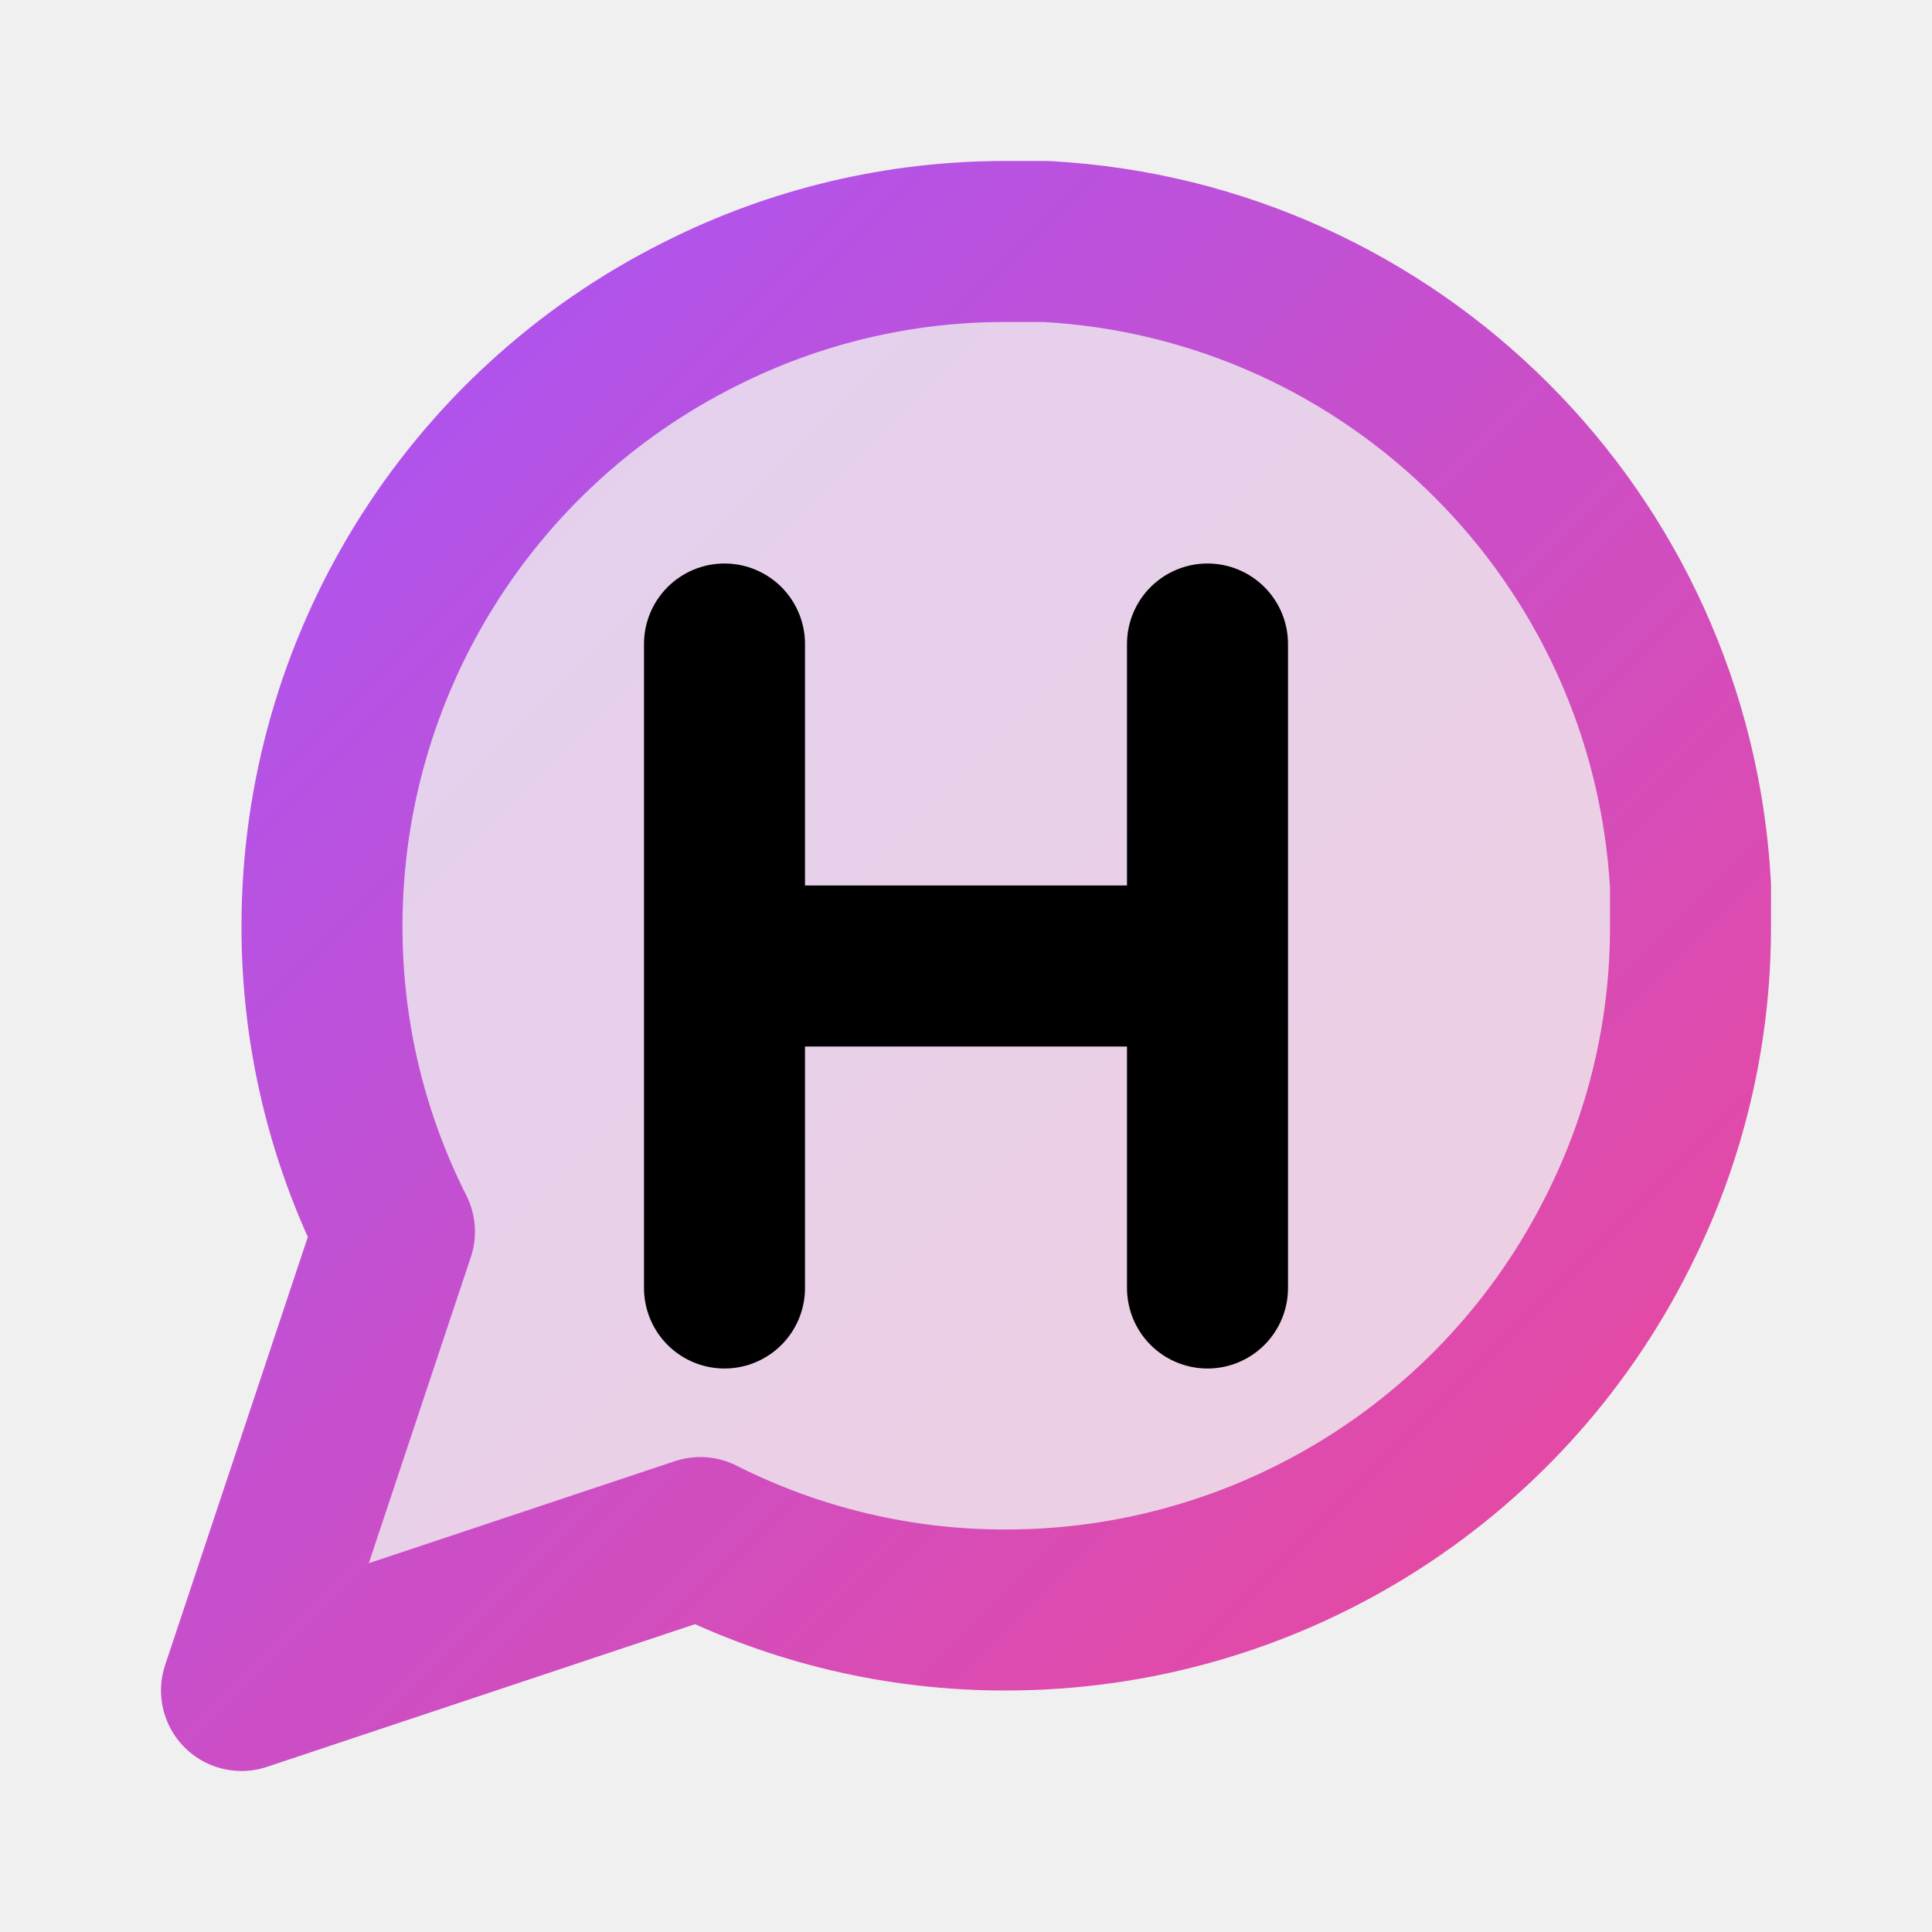
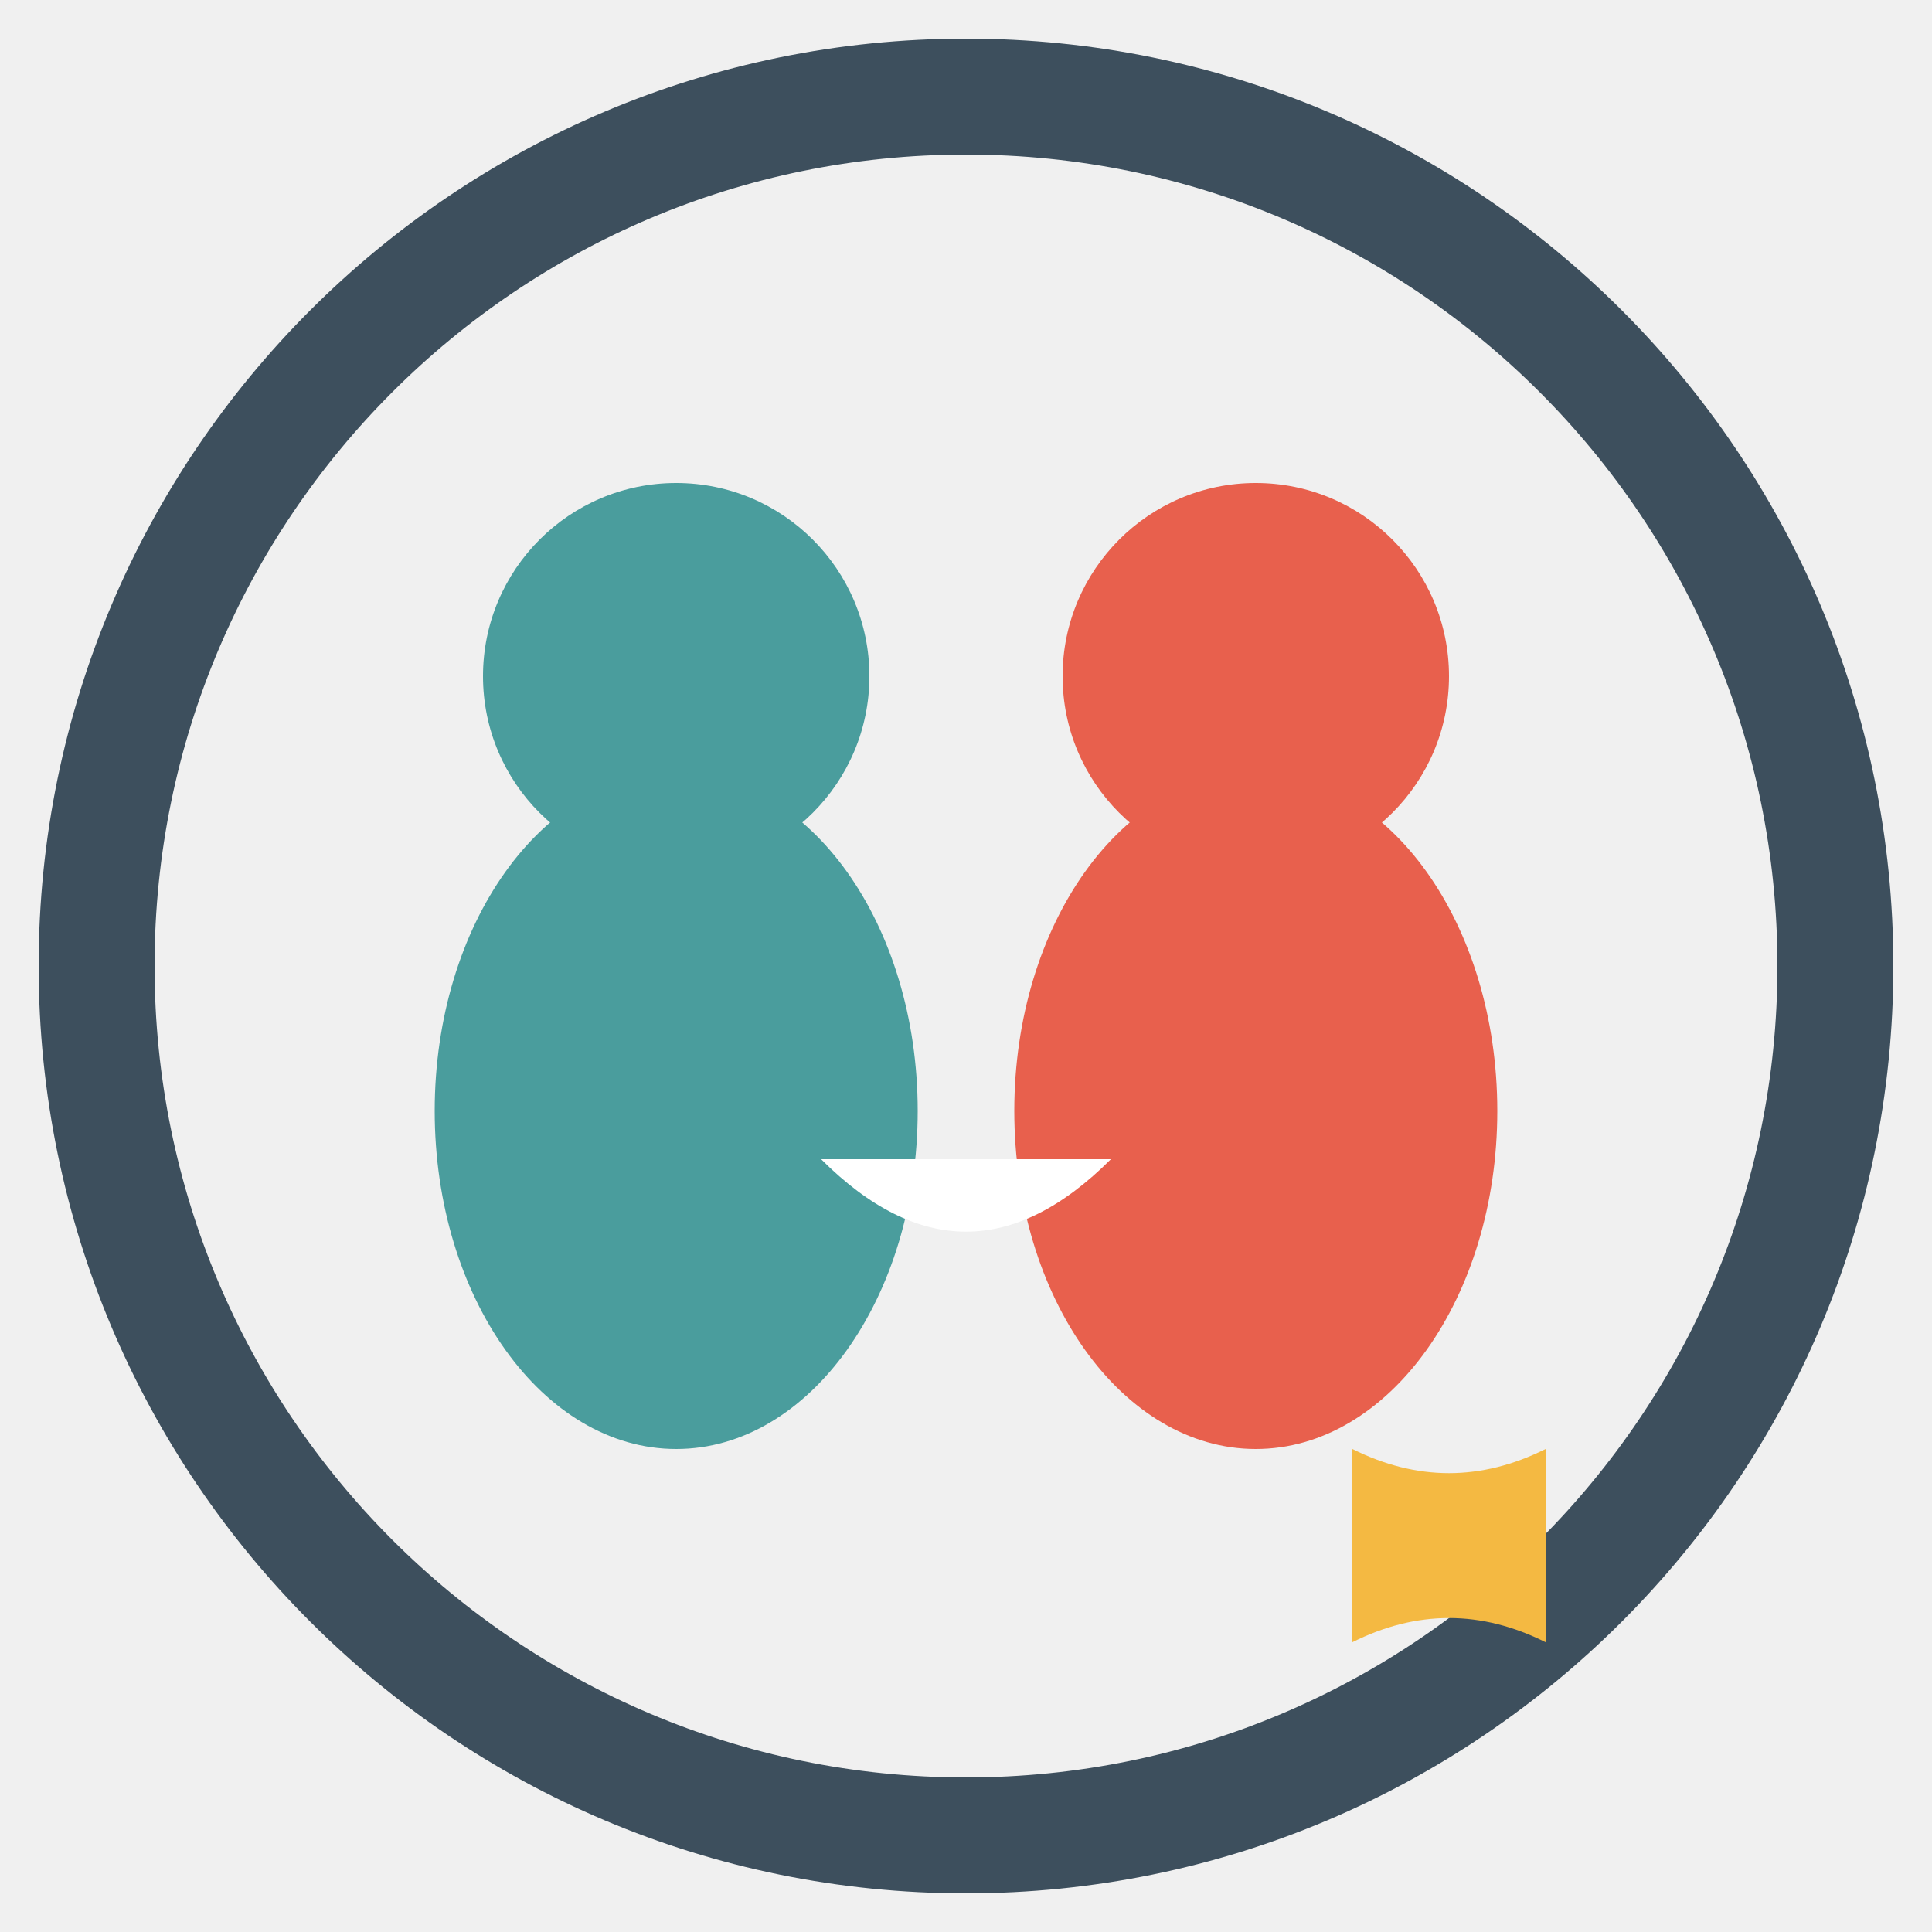
- <svg xmlns="http://www.w3.org/2000/svg" viewBox="0 0 24 24" fill="none" stroke="currentColor" stroke-width="2" stroke-linecap="round" stroke-linejoin="round">
-   <defs>
-     <linearGradient id="logo-gradient" x1="0" y1="0" x2="1" y2="1">
-       <stop offset="0%" stop-color="#a855f7" />
-       <stop offset="100%" stop-color="#ec4899" />
-     </linearGradient>
-   </defs>
-   <path d="M21 11.5a8.38 8.38 0 0 1-.9 3.8 8.5 8.5 0 0 1-7.6 4.7 8.38 8.38 0 0 1-3.8-.9L3 21l1.9-5.7a8.38 8.38 0 0 1-.9-3.8 8.5 8.5 0 0 1 4.7-7.6 8.38 8.38 0 0 1 3.8-.9h.5a8.48 8.48 0 0 1 8 8v.5z" fill="url(#logo-gradient)" stroke="none" opacity="0.2" />
-   <path d="M21 11.5a8.38 8.38 0 0 1-.9 3.8 8.5 8.5 0 0 1-7.6 4.7 8.38 8.38 0 0 1-3.8-.9L3 21l1.9-5.7a8.38 8.38 0 0 1-.9-3.8 8.5 8.5 0 0 1 4.7-7.6 8.38 8.38 0 0 1 3.8-.9h.5a8.48 8.48 0 0 1 8 8v.5z" stroke="url(#logo-gradient)" stroke-width="2" fill="none" />
-   <path d="M9 8v8M15 8v8M9 12h6" stroke="currentColor" stroke-width="2" />
+ <svg xmlns="http://www.w3.org/2000/svg" viewBox="0 0 200 200" fill="none">
+   <circle cx="100" cy="100" r="90" stroke="#3d4f5d" stroke-width="12" fill="none" />
+   <circle cx="70" cy="70" r="20" fill="#4a9d9d" />
+   <ellipse cx="70" cy="115" rx="25" ry="35" fill="#4a9d9d" />
+   <circle cx="130" cy="70" r="20" fill="#e8604d" />
+   <ellipse cx="130" cy="115" rx="25" ry="35" fill="#e8604d" />
+   <path d="M 85 120 Q 100 135 115 120" fill="white" stroke="none" />
+   <path d="M 140 150 Q 150 155 160 150 L 160 170 Q 150 165 140 170 Z" fill="#f4b942" />
</svg>
